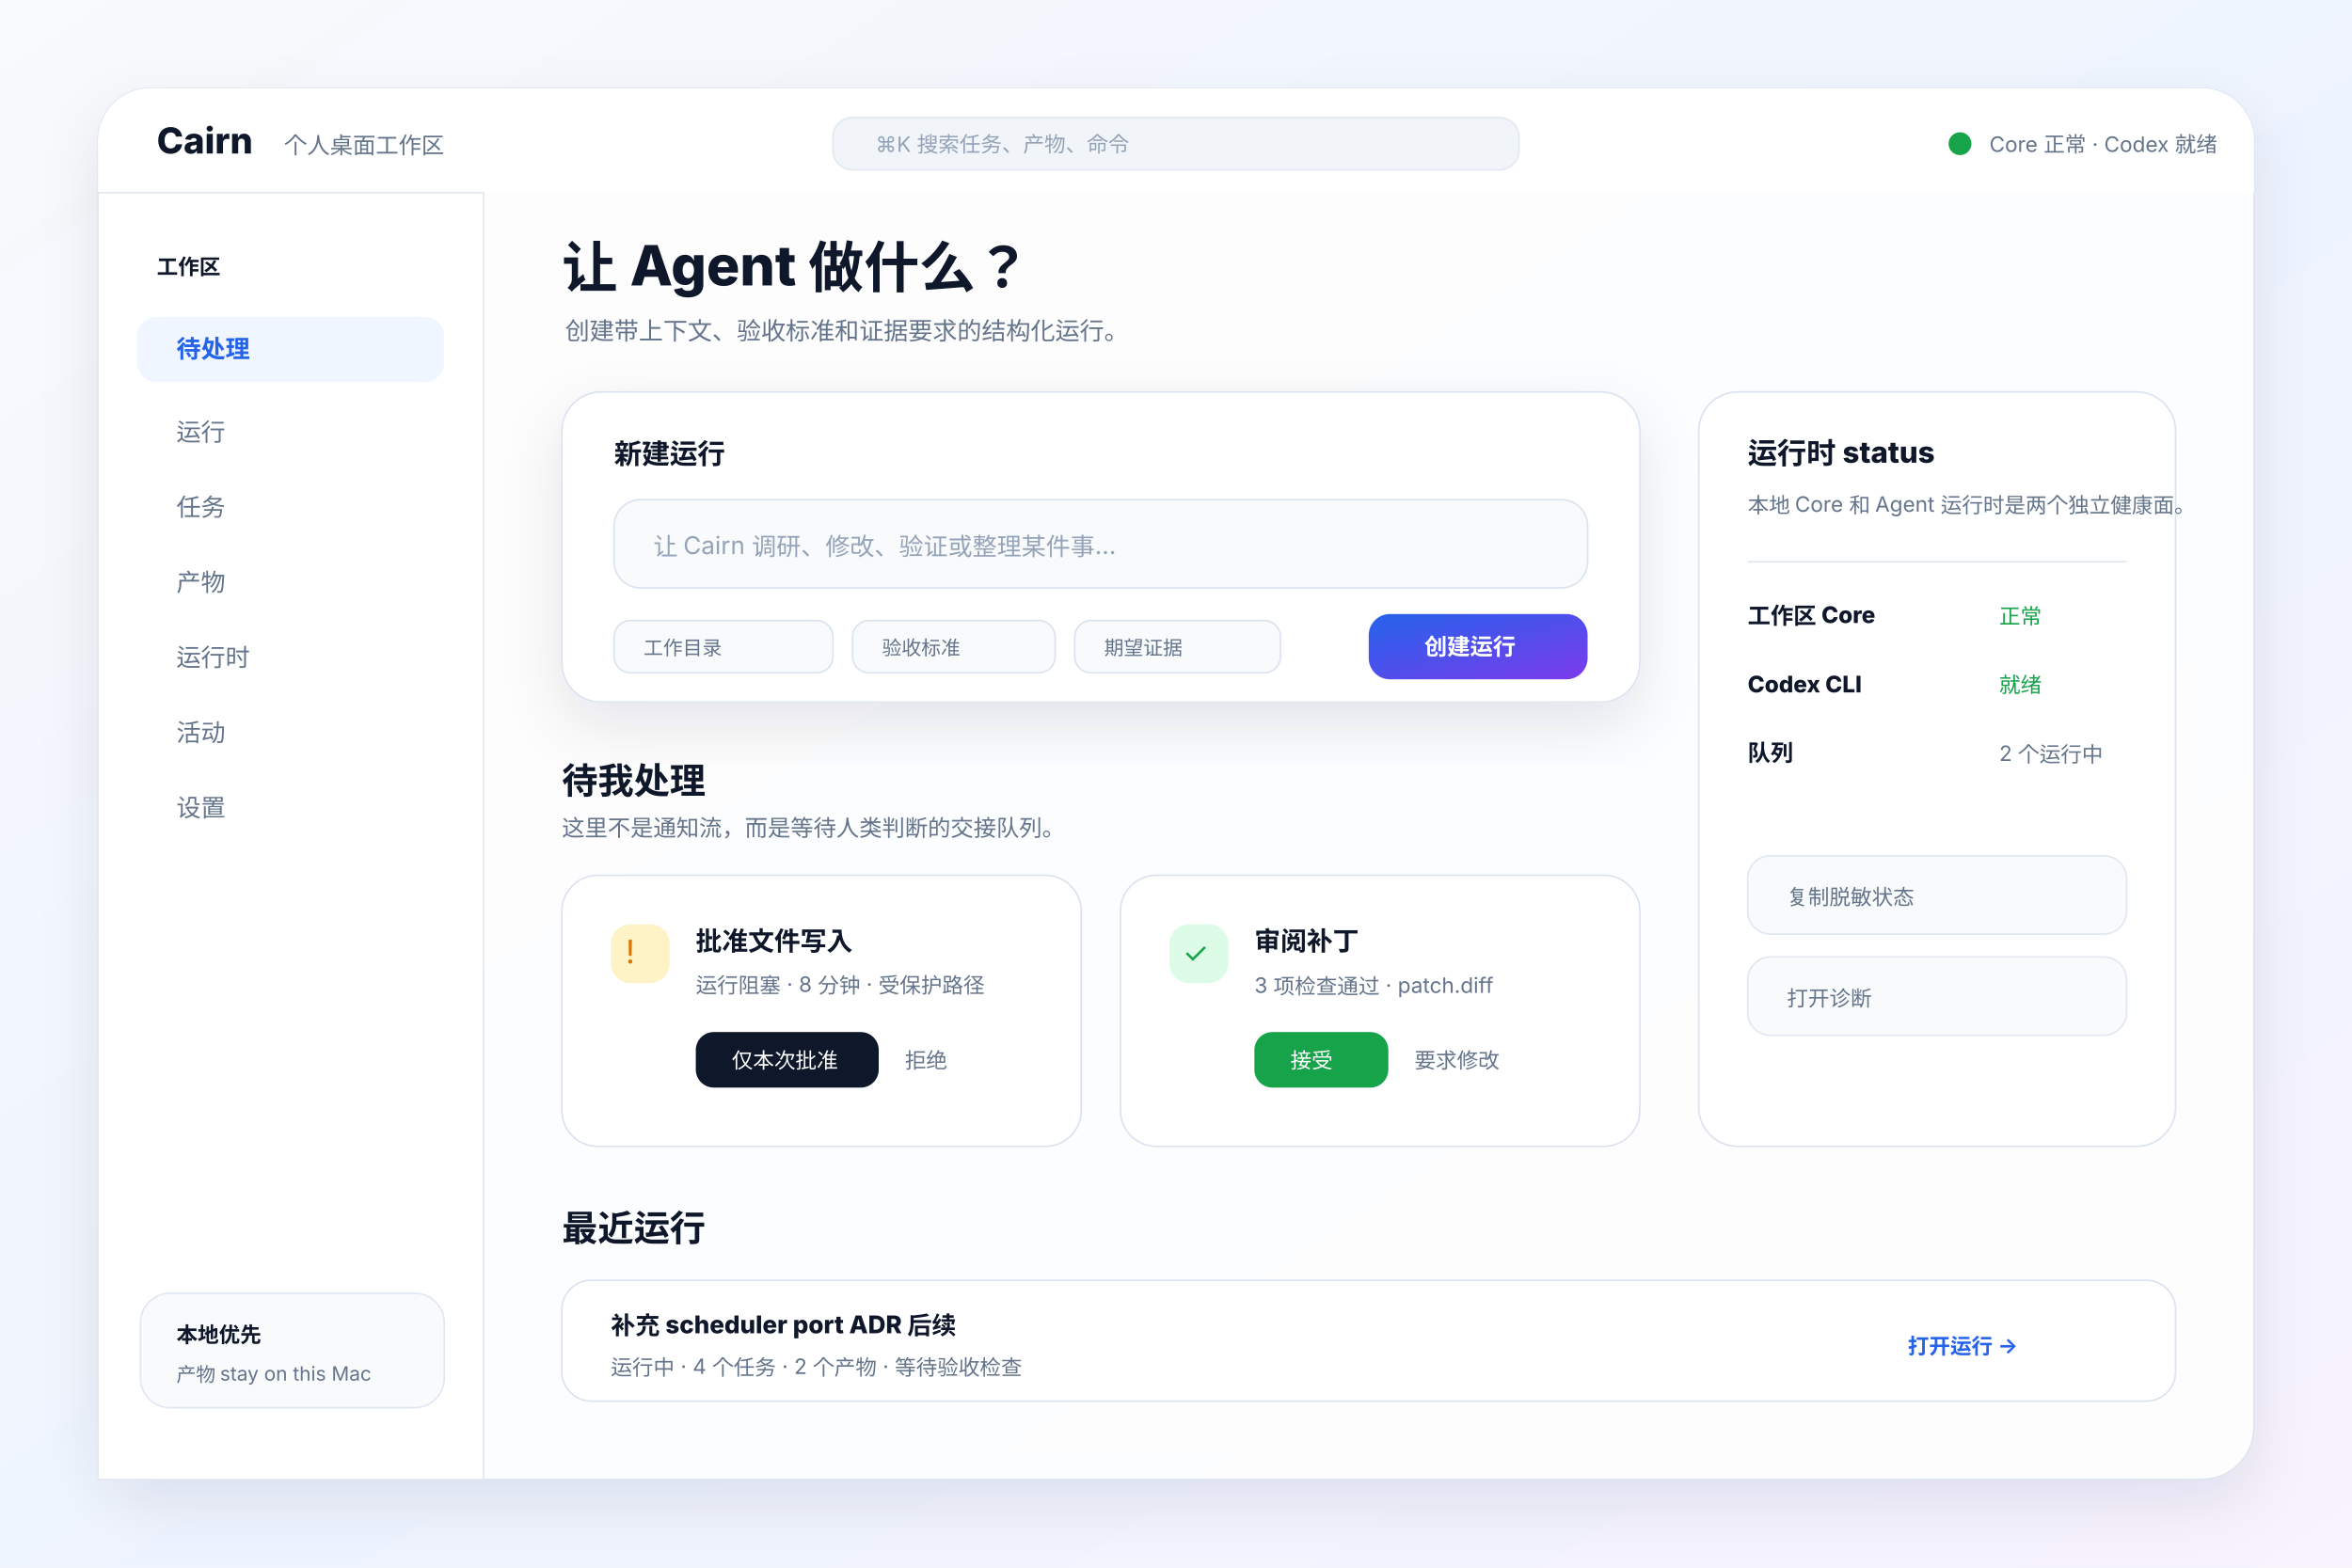
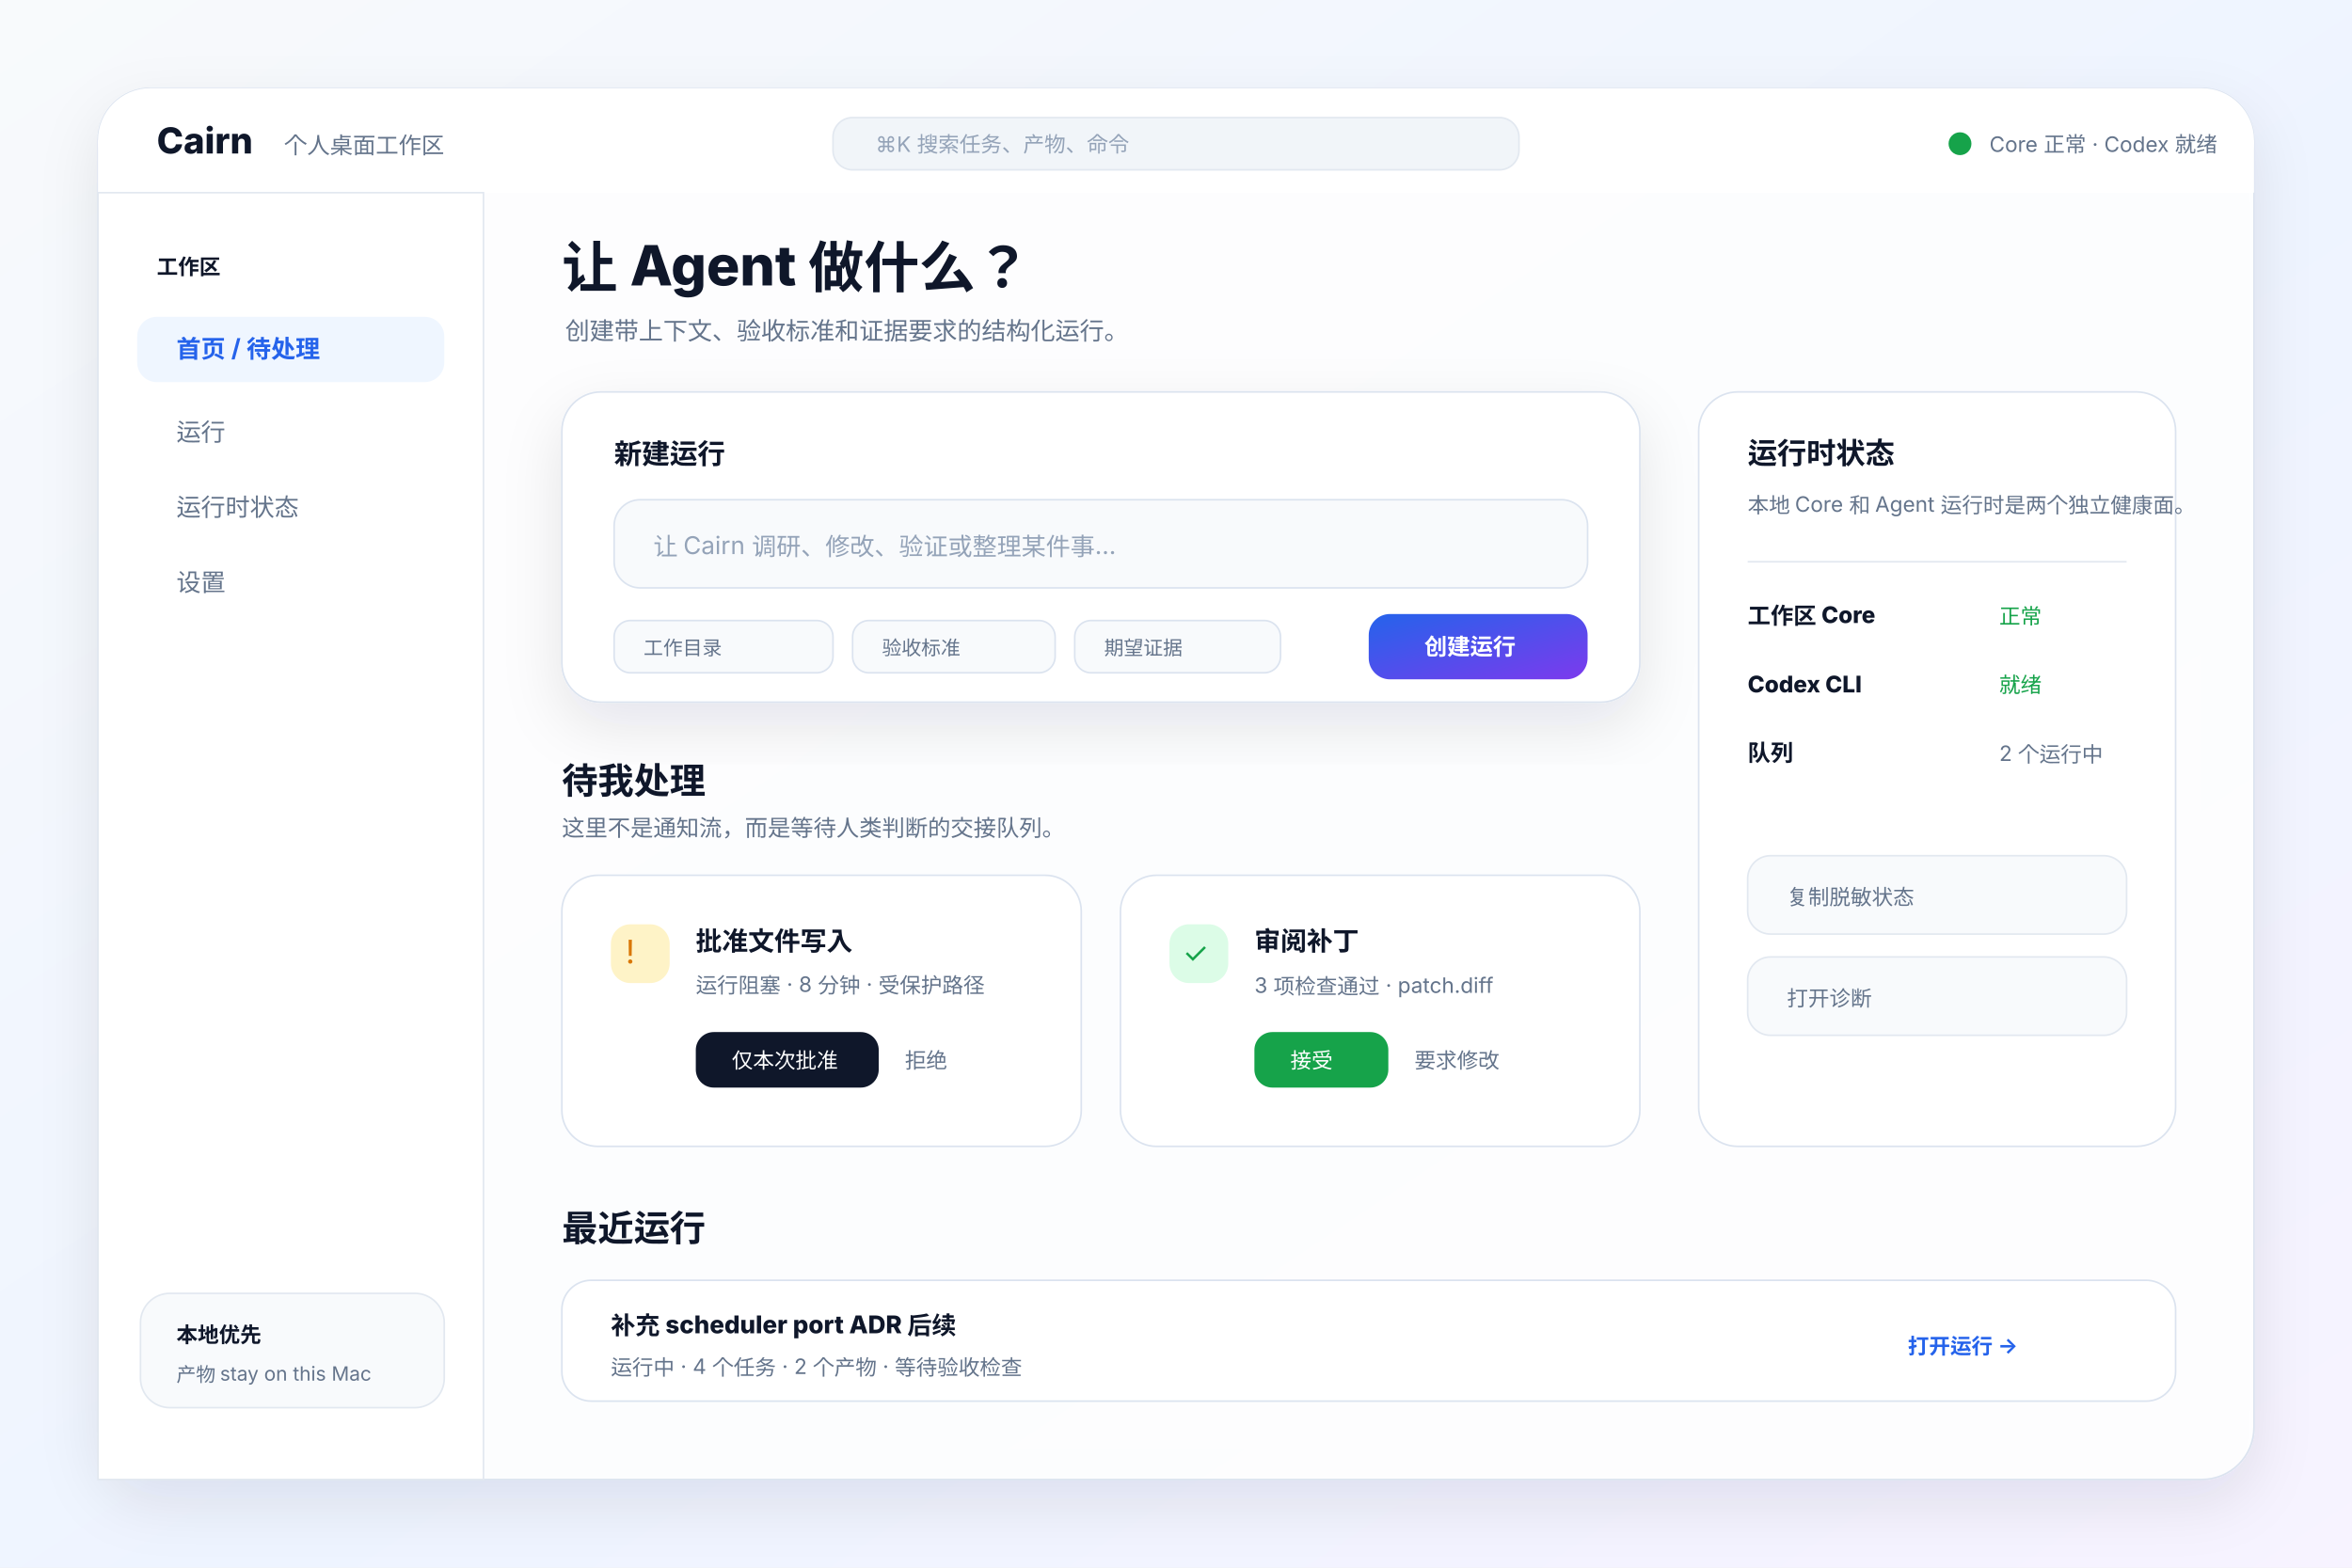
<svg xmlns="http://www.w3.org/2000/svg" width="1440" height="960" viewBox="0 0 1440 960" role="img" aria-labelledby="title desc">
  <defs>
    <linearGradient id="bg" x1="0" y1="0" x2="1" y2="1">
      <stop offset="0%" stop-color="#f8fafc" />
      <stop offset="55%" stop-color="#eef4ff" />
      <stop offset="100%" stop-color="#f7f3ff" />
    </linearGradient>
    <linearGradient id="brand" x1="0" y1="0" x2="1" y2="1">
      <stop offset="0%" stop-color="#2563eb" />
      <stop offset="100%" stop-color="#7c3aed" />
    </linearGradient>
    <filter id="shadow" x="-20%" y="-20%" width="140%" height="140%">
      <feDropShadow dx="0" dy="14" stdDeviation="18" flood-color="#0f172a" flood-opacity="0.10" />
    </filter>
    <style>
      .ui { font-family: Inter, ui-sans-serif, system-ui, -apple-system, BlinkMacSystemFont, 'Segoe UI', sans-serif; }
      .mono { font-family: SFMono-Regular, Menlo, Monaco, Consolas, monospace; }
      .title { font-weight: 760; fill: #0f172a; }
      .muted { fill: #64748b; }
      .soft { fill: #94a3b8; }
      .panel { fill: rgba(255,255,255,0.88); stroke: #dbe3ef; }
      .card { fill: #ffffff; stroke: #dbe3ef; }
      .hair { stroke: #e2e8f0; stroke-width: 1; }
      .blue { fill: #2563eb; }
      .green { fill: #16a34a; }
      .amber { fill: #d97706; }
      .red { fill: #dc2626; }
      .purple { fill: #7c3aed; }
    </style>
  </defs>
  <rect width="1440" height="960" fill="url(#bg)" />
  <rect x="60" y="54" width="1320" height="852" rx="32" class="panel" filter="url(#shadow)" />
  <rect x="60" y="54" width="1320" height="64" rx="32" fill="#ffffff" />
  <rect x="60" y="86" width="1320" height="32" fill="#ffffff" />
  <text x="96" y="94" class="ui title" font-size="22">Cairn</text>
  <text x="174" y="94" class="ui muted" font-size="14">个人桌面工作区</text>
  <rect x="510" y="72" width="420" height="32" rx="12" fill="#f1f5f9" stroke="#e2e8f0" />
  <text x="536" y="93" class="ui soft" font-size="13">⌘K 搜索任务、产物、命令</text>
  <circle cx="1200" cy="88" r="7" fill="#16a34a" />
  <text x="1218" y="93" class="ui muted" font-size="13">Core 正常 · Codex 就绪</text>
  <rect x="60" y="118" width="236" height="788" fill="#ffffff" stroke="#e2e8f0" />
  <text x="96" y="168" class="ui title" font-size="13">工作区</text>
  <rect x="84" y="194" width="188" height="40" rx="12" fill="#eff6ff" />
-   <text x="108" y="219" class="ui blue" font-size="15" font-weight="700">待处理</text>
+   <text x="108" y="219" class="ui blue" font-size="15" font-weight="700">首页 / 待处理</text>
  <text x="108" y="270" class="ui muted" font-size="15">运行</text>
-   <text x="108" y="316" class="ui muted" font-size="15">任务</text>
-   <text x="108" y="362" class="ui muted" font-size="15">产物</text>
-   <text x="108" y="408" class="ui muted" font-size="15">运行时</text>
-   <text x="108" y="454" class="ui muted" font-size="15">活动</text>
-   <text x="108" y="500" class="ui muted" font-size="15">设置</text>
+   <text x="108" y="316" class="ui muted" font-size="15">运行时状态</text>
+   <text x="108" y="362" class="ui muted" font-size="15">设置</text>
  <rect x="86" y="792" width="186" height="70" rx="18" fill="#f8fafc" stroke="#e2e8f0" />
  <text x="108" y="822" class="ui title" font-size="13">本地优先</text>
  <text x="108" y="846" class="ui muted" font-size="12">产物 stay on this Mac</text>
  <text x="344" y="176" class="ui title" font-size="34">让 Agent 做什么？</text>
  <text x="346" y="208" class="ui muted" font-size="15">创建带上下文、验收标准和证据要求的结构化运行。</text>
  <rect x="344" y="240" width="660" height="190" rx="24" class="card" filter="url(#shadow)" />
  <text x="376" y="284" class="ui title" font-size="17">新建运行</text>
  <rect x="376" y="306" width="596" height="54" rx="16" fill="#f8fafc" stroke="#dbe3ef" />
  <text x="400" y="340" class="ui soft" font-size="15">让 Cairn 调研、修改、验证或整理某件事…</text>
  <rect x="376" y="380" width="134" height="32" rx="10" fill="#f8fafc" stroke="#dbe3ef" />
  <text x="394" y="401" class="ui muted" font-size="12">工作目录</text>
  <rect x="522" y="380" width="124" height="32" rx="10" fill="#f8fafc" stroke="#dbe3ef" />
  <text x="540" y="401" class="ui muted" font-size="12">验收标准</text>
  <rect x="658" y="380" width="126" height="32" rx="10" fill="#f8fafc" stroke="#dbe3ef" />
  <text x="676" y="401" class="ui muted" font-size="12">期望证据</text>
  <rect x="838" y="376" width="134" height="40" rx="13" fill="url(#brand)" />
  <text x="872" y="401" class="ui" font-size="14" font-weight="760" fill="#ffffff">创建运行</text>
  <text x="344" y="486" class="ui title" font-size="22">待我处理</text>
  <text x="344" y="512" class="ui muted" font-size="14">这里不是通知流，而是等待人类判断的交接队列。</text>
  <rect x="344" y="536" width="318" height="166" rx="22" class="card" />
  <rect x="374" y="566" width="36" height="36" rx="12" fill="#fef3c7" />
  <text x="383" y="590" class="ui amber" font-size="20">!</text>
  <text x="426" y="582" class="ui title" font-size="16">批准文件写入</text>
  <text x="426" y="608" class="ui muted" font-size="13">运行阻塞 · 8 分钟 · 受保护路径</text>
  <rect x="426" y="632" width="112" height="34" rx="11" fill="#0f172a" />
  <text x="448" y="654" class="ui" font-size="13" fill="#ffffff">仅本次批准</text>
  <text x="554" y="654" class="ui muted" font-size="13">拒绝</text>
  <rect x="686" y="536" width="318" height="166" rx="22" class="card" />
  <rect x="716" y="566" width="36" height="36" rx="12" fill="#dcfce7" />
  <text x="724" y="590" class="ui green" font-size="18">✓</text>
  <text x="768" y="582" class="ui title" font-size="16">审阅补丁</text>
  <text x="768" y="608" class="ui muted" font-size="13">3 项检查通过 · patch.diff</text>
  <rect x="768" y="632" width="82" height="34" rx="11" fill="#16a34a" />
  <text x="790" y="654" class="ui" font-size="13" fill="#ffffff">接受</text>
  <text x="866" y="654" class="ui muted" font-size="13">要求修改</text>
  <rect x="1040" y="240" width="292" height="462" rx="24" class="card" />
-   <text x="1070" y="284" class="ui title" font-size="18">运行时 status</text>
+   <text x="1070" y="284" class="ui title" font-size="18">运行时状态</text>
  <text x="1070" y="314" class="ui muted" font-size="13">本地 Core 和 Agent 运行时是两个独立健康面。</text>
  <line x1="1070" y1="344" x2="1302" y2="344" class="hair" />
  <text x="1070" y="382" class="ui title" font-size="14">工作区 Core</text>
  <text x="1224" y="382" class="ui green" font-size="13">正常</text>
  <text x="1070" y="424" class="ui title" font-size="14">Codex CLI</text>
  <text x="1224" y="424" class="ui green" font-size="13">就绪</text>
  <text x="1070" y="466" class="ui title" font-size="14">队列</text>
  <text x="1224" y="466" class="ui muted" font-size="13">2 个运行中</text>
  <rect x="1070" y="524" width="232" height="48" rx="14" fill="#f8fafc" stroke="#e2e8f0" />
  <text x="1094" y="554" class="ui muted" font-size="13">复制脱敏状态</text>
  <rect x="1070" y="586" width="232" height="48" rx="14" fill="#f8fafc" stroke="#e2e8f0" />
  <text x="1094" y="616" class="ui muted" font-size="13">打开诊断</text>
  <text x="344" y="760" class="ui title" font-size="22">最近运行</text>
  <rect x="344" y="784" width="988" height="74" rx="18" class="card" />
  <text x="374" y="817" class="ui title" font-size="15">补充 scheduler port ADR 后续</text>
  <text x="374" y="842" class="ui muted" font-size="13">运行中 · 4 个任务 · 2 个产物 · 等待验收检查</text>
  <text x="1168" y="829" class="ui blue" font-size="13" font-weight="700">打开运行 →</text>
</svg>
